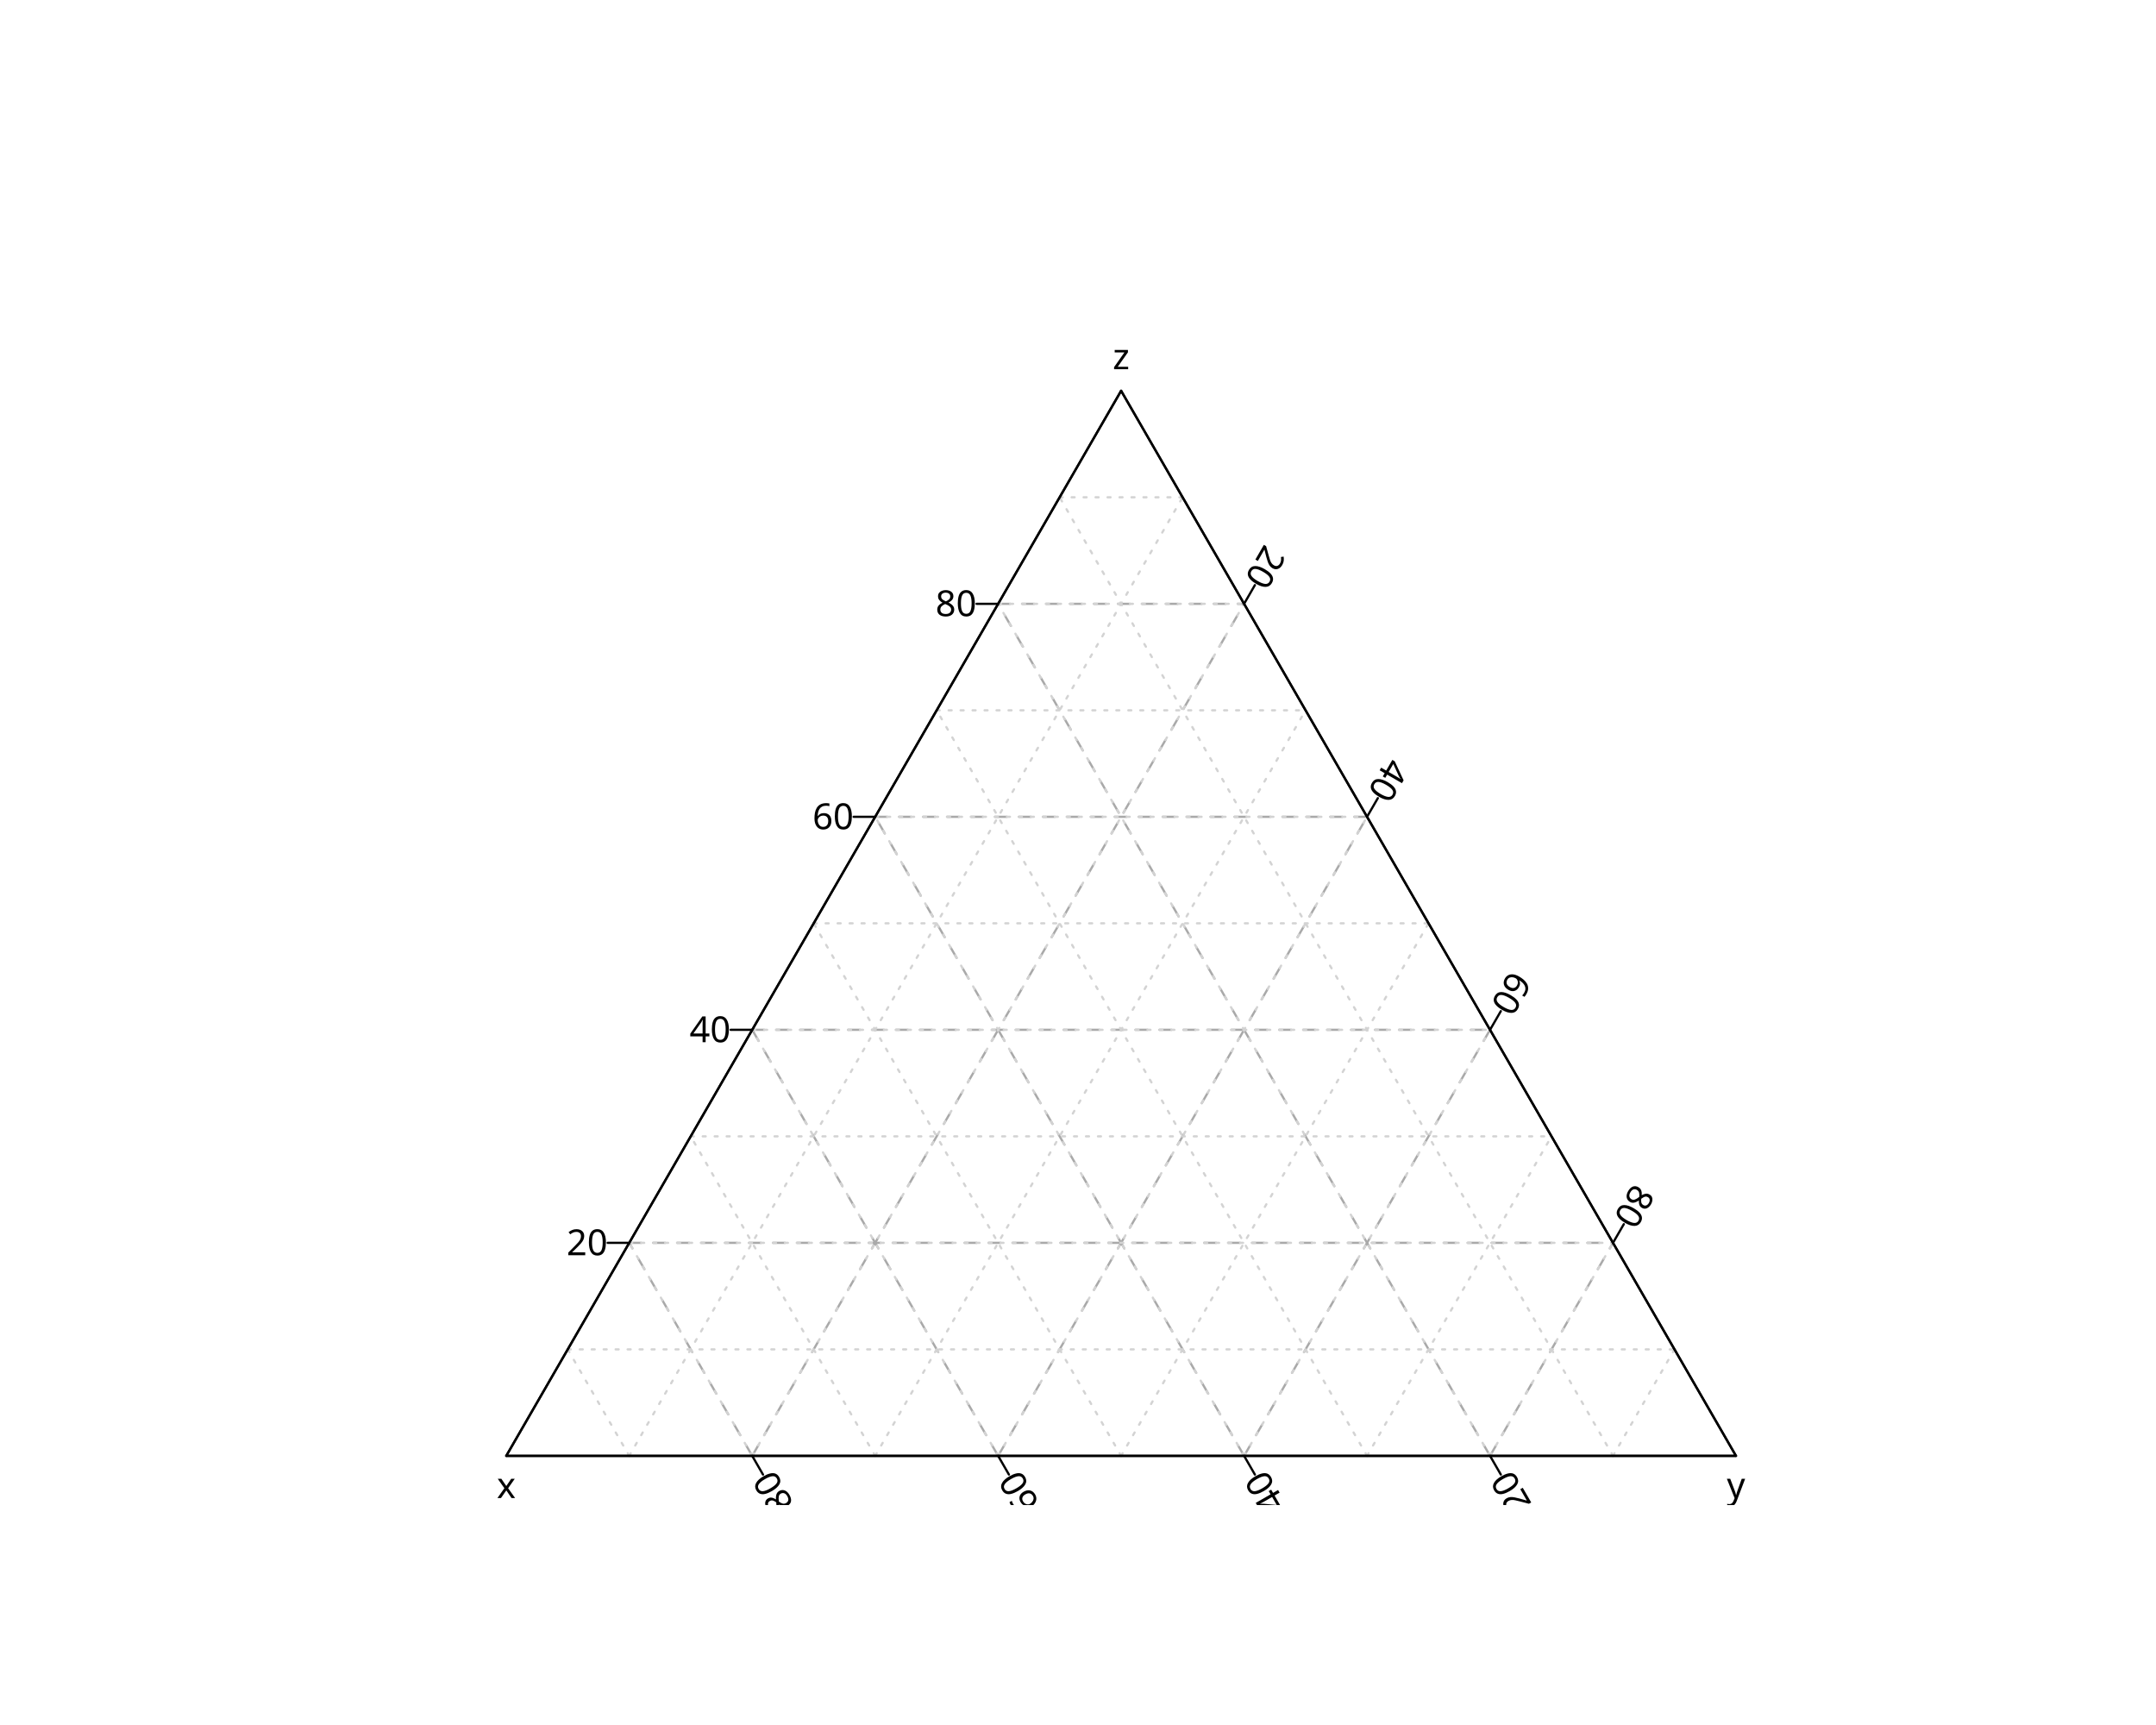
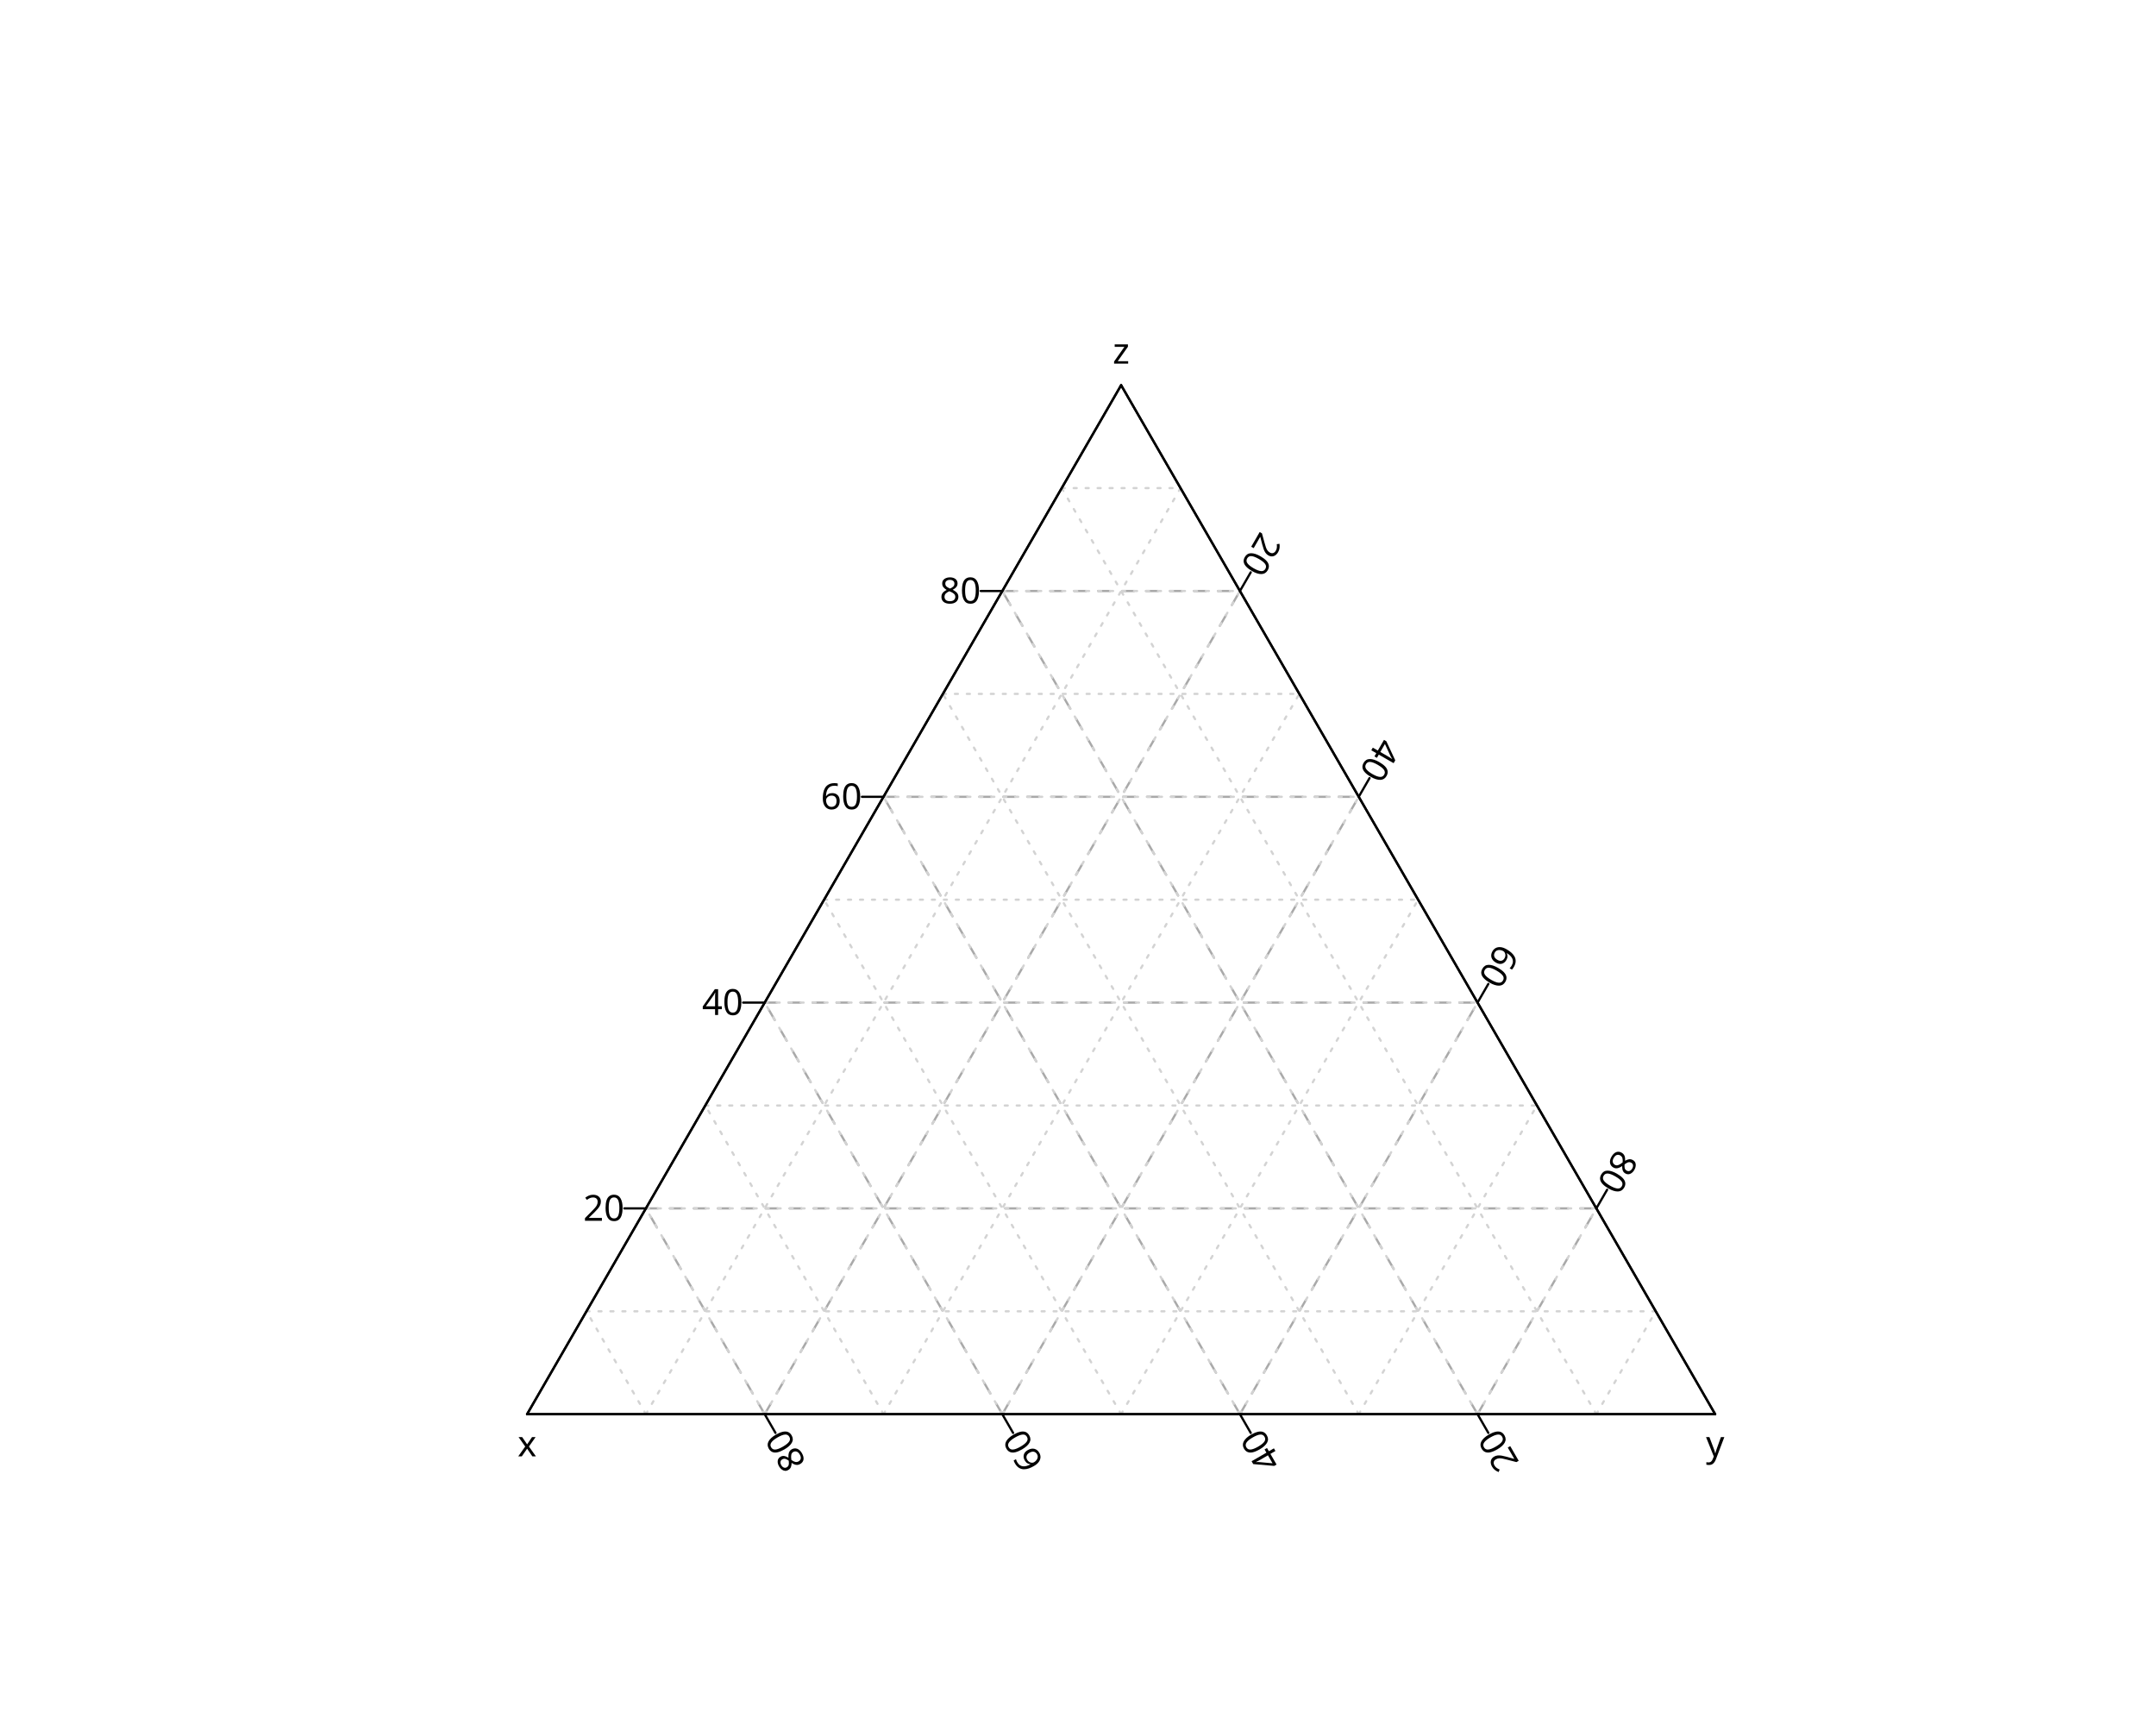
<svg xmlns="http://www.w3.org/2000/svg" class="svglite" data-engine-version="2.0" width="720.00pt" height="576.00pt" viewBox="0 0 720.00 576.00">
  <defs>
    <style type="text/css">
    .svglite line, .svglite polyline, .svglite polygon, .svglite path, .svglite rect, .svglite circle {
      fill: none;
      stroke: #000000;
      stroke-linecap: round;
      stroke-linejoin: round;
      stroke-miterlimit: 10.00;
    }
  </style>
  </defs>
  <rect width="100%" height="100%" style="stroke: none; fill: #FFFFFF;" />
  <defs>
    <clipPath id="cpMC4wMHw3MjAuMDB8MC4wMHw1NzYuMDA=">
      <rect x="0.00" y="0.00" width="720.00" height="576.00" />
    </clipPath>
  </defs>
  <g clip-path="url(#cpMC4wMHw3MjAuMDB8MC4wMHw1NzYuMDA=)">
</g>
  <defs>
    <clipPath id="cpMTUyLjY0fDU5Ni4xNnw1OS4wNHw1MDIuNTY=">
      <rect x="152.64" y="59.04" width="443.52" height="443.52" />
    </clipPath>
  </defs>
  <g clip-path="url(#cpMTUyLjY0fDU5Ni4xNnw1OS4wNHw1MDIuNTY=)">
-     <line x1="497.60" y1="486.13" x2="333.33" y2="201.62" style="stroke-width: 0.75; stroke: #A9A9A9; stroke-dasharray: 4.00,4.00;" />
-     <line x1="497.60" y1="486.13" x2="538.67" y2="415.00" style="stroke-width: 0.75; stroke: #A9A9A9; stroke-dasharray: 4.00,4.00;" />
-     <line x1="210.13" y1="415.00" x2="538.67" y2="415.00" style="stroke-width: 0.75; stroke: #A9A9A9; stroke-dasharray: 4.00,4.00;" />
-     <line x1="415.47" y1="486.13" x2="292.27" y2="272.74" style="stroke-width: 0.75; stroke: #A9A9A9; stroke-dasharray: 4.00,4.00;" />
-     <line x1="415.47" y1="486.13" x2="497.60" y2="343.87" style="stroke-width: 0.75; stroke: #A9A9A9; stroke-dasharray: 4.00,4.00;" />
-     <line x1="251.20" y1="343.87" x2="497.60" y2="343.87" style="stroke-width: 0.75; stroke: #A9A9A9; stroke-dasharray: 4.00,4.00;" />
-     <line x1="333.33" y1="486.13" x2="251.20" y2="343.87" style="stroke-width: 0.75; stroke: #A9A9A9; stroke-dasharray: 4.00,4.00;" />
-     <line x1="333.33" y1="486.13" x2="456.53" y2="272.74" style="stroke-width: 0.75; stroke: #A9A9A9; stroke-dasharray: 4.00,4.00;" />
-     <line x1="292.27" y1="272.74" x2="456.53" y2="272.74" style="stroke-width: 0.75; stroke: #A9A9A9; stroke-dasharray: 4.00,4.00;" />
-     <line x1="251.20" y1="486.13" x2="210.13" y2="415.00" style="stroke-width: 0.75; stroke: #A9A9A9; stroke-dasharray: 4.00,4.00;" />
-     <line x1="251.20" y1="486.13" x2="415.47" y2="201.62" style="stroke-width: 0.75; stroke: #A9A9A9; stroke-dasharray: 4.00,4.00;" />
-     <line x1="333.33" y1="201.62" x2="415.47" y2="201.62" style="stroke-width: 0.75; stroke: #A9A9A9; stroke-dasharray: 4.00,4.00;" />
-     <line x1="538.67" y1="486.13" x2="353.87" y2="166.05" style="stroke-width: 0.75; stroke: #D3D3D3; stroke-dasharray: 1.00,3.00;" />
-     <line x1="538.67" y1="486.13" x2="559.20" y2="450.57" style="stroke-width: 0.75; stroke: #D3D3D3; stroke-dasharray: 1.00,3.00;" />
-     <line x1="189.60" y1="450.57" x2="559.20" y2="450.57" style="stroke-width: 0.75; stroke: #D3D3D3; stroke-dasharray: 1.00,3.00;" />
-     <line x1="497.60" y1="486.13" x2="333.33" y2="201.62" style="stroke-width: 0.75; stroke: #D3D3D3; stroke-dasharray: 1.00,3.00;" />
-     <line x1="497.60" y1="486.13" x2="538.67" y2="415.00" style="stroke-width: 0.75; stroke: #D3D3D3; stroke-dasharray: 1.00,3.00;" />
-     <line x1="210.13" y1="415.00" x2="538.67" y2="415.00" style="stroke-width: 0.75; stroke: #D3D3D3; stroke-dasharray: 1.00,3.00;" />
-     <line x1="456.53" y1="486.13" x2="312.80" y2="237.18" style="stroke-width: 0.75; stroke: #D3D3D3; stroke-dasharray: 1.00,3.00;" />
-     <line x1="456.53" y1="486.13" x2="518.13" y2="379.44" style="stroke-width: 0.75; stroke: #D3D3D3; stroke-dasharray: 1.00,3.00;" />
-     <line x1="230.67" y1="379.44" x2="518.13" y2="379.44" style="stroke-width: 0.75; stroke: #D3D3D3; stroke-dasharray: 1.00,3.00;" />
-     <line x1="415.47" y1="486.13" x2="292.27" y2="272.74" style="stroke-width: 0.75; stroke: #D3D3D3; stroke-dasharray: 1.00,3.00;" />
-     <line x1="415.47" y1="486.13" x2="497.60" y2="343.87" style="stroke-width: 0.75; stroke: #D3D3D3; stroke-dasharray: 1.00,3.00;" />
-     <line x1="251.20" y1="343.87" x2="497.60" y2="343.87" style="stroke-width: 0.75; stroke: #D3D3D3; stroke-dasharray: 1.00,3.00;" />
-     <line x1="374.40" y1="486.13" x2="271.73" y2="308.31" style="stroke-width: 0.75; stroke: #D3D3D3; stroke-dasharray: 1.00,3.00;" />
-     <line x1="374.40" y1="486.13" x2="477.07" y2="308.31" style="stroke-width: 0.75; stroke: #D3D3D3; stroke-dasharray: 1.00,3.00;" />
-     <line x1="271.73" y1="308.31" x2="477.07" y2="308.31" style="stroke-width: 0.75; stroke: #D3D3D3; stroke-dasharray: 1.00,3.00;" />
-     <line x1="333.33" y1="486.13" x2="251.20" y2="343.87" style="stroke-width: 0.75; stroke: #D3D3D3; stroke-dasharray: 1.00,3.00;" />
-     <line x1="333.33" y1="486.13" x2="456.53" y2="272.74" style="stroke-width: 0.75; stroke: #D3D3D3; stroke-dasharray: 1.00,3.00;" />
-     <line x1="292.27" y1="272.74" x2="456.53" y2="272.74" style="stroke-width: 0.75; stroke: #D3D3D3; stroke-dasharray: 1.00,3.00;" />
-     <line x1="292.27" y1="486.13" x2="230.67" y2="379.44" style="stroke-width: 0.75; stroke: #D3D3D3; stroke-dasharray: 1.00,3.00;" />
-     <line x1="292.27" y1="486.13" x2="436.00" y2="237.18" style="stroke-width: 0.75; stroke: #D3D3D3; stroke-dasharray: 1.00,3.00;" />
-     <line x1="312.80" y1="237.18" x2="436.00" y2="237.18" style="stroke-width: 0.75; stroke: #D3D3D3; stroke-dasharray: 1.00,3.00;" />
-     <line x1="251.20" y1="486.13" x2="210.13" y2="415.00" style="stroke-width: 0.75; stroke: #D3D3D3; stroke-dasharray: 1.00,3.00;" />
-     <line x1="251.20" y1="486.13" x2="415.47" y2="201.62" style="stroke-width: 0.75; stroke: #D3D3D3; stroke-dasharray: 1.00,3.00;" />
-     <line x1="333.33" y1="201.62" x2="415.47" y2="201.62" style="stroke-width: 0.75; stroke: #D3D3D3; stroke-dasharray: 1.00,3.00;" />
-     <line x1="210.13" y1="486.13" x2="189.60" y2="450.57" style="stroke-width: 0.75; stroke: #D3D3D3; stroke-dasharray: 1.00,3.00;" />
-     <line x1="210.13" y1="486.13" x2="394.93" y2="166.05" style="stroke-width: 0.75; stroke: #D3D3D3; stroke-dasharray: 1.00,3.00;" />
-     <line x1="353.87" y1="166.05" x2="394.93" y2="166.05" style="stroke-width: 0.75; stroke: #D3D3D3; stroke-dasharray: 1.00,3.00;" />
-     <text transform="translate(258.38,490.30) rotate(-120)" text-anchor="end" style="font-size: 12.00px; font-family: sans;" textLength="13.35px" lengthAdjust="spacingAndGlyphs">80</text>
-     <text transform="translate(340.51,490.30) rotate(-120)" text-anchor="end" style="font-size: 12.00px; font-family: sans;" textLength="13.35px" lengthAdjust="spacingAndGlyphs">60</text>
-     <text transform="translate(422.64,490.30) rotate(-120)" text-anchor="end" style="font-size: 12.00px; font-family: sans;" textLength="13.35px" lengthAdjust="spacingAndGlyphs">40</text>
-     <text transform="translate(504.78,490.30) rotate(-120)" text-anchor="end" style="font-size: 12.00px; font-family: sans;" textLength="13.35px" lengthAdjust="spacingAndGlyphs">20</text>
-     <line x1="169.07" y1="486.13" x2="579.73" y2="486.13" style="stroke-width: 0.75;" />
-     <line x1="251.20" y1="486.13" x2="254.80" y2="492.37" style="stroke-width: 0.75;" />
-     <line x1="333.33" y1="486.13" x2="336.93" y2="492.37" style="stroke-width: 0.75;" />
-     <line x1="415.47" y1="486.13" x2="419.07" y2="492.37" style="stroke-width: 0.75;" />
-     <line x1="497.60" y1="486.13" x2="501.20" y2="492.37" style="stroke-width: 0.75;" />
-     <text transform="translate(538.69,406.70) rotate(-240)" text-anchor="end" style="font-size: 12.00px; font-family: sans;" textLength="13.35px" lengthAdjust="spacingAndGlyphs">80</text>
-     <text transform="translate(497.62,335.57) rotate(-240)" text-anchor="end" style="font-size: 12.00px; font-family: sans;" textLength="13.35px" lengthAdjust="spacingAndGlyphs">60</text>
-     <text transform="translate(456.56,264.44) rotate(-240)" text-anchor="end" style="font-size: 12.00px; font-family: sans;" textLength="13.35px" lengthAdjust="spacingAndGlyphs">40</text>
-     <text transform="translate(415.49,193.32) rotate(-240)" text-anchor="end" style="font-size: 12.00px; font-family: sans;" textLength="13.35px" lengthAdjust="spacingAndGlyphs">20</text>
-     <line x1="579.73" y1="486.13" x2="374.40" y2="130.49" style="stroke-width: 0.75;" />
-     <line x1="538.67" y1="415.00" x2="542.27" y2="408.77" style="stroke-width: 0.75;" />
-     <line x1="497.60" y1="343.87" x2="501.20" y2="337.64" style="stroke-width: 0.75;" />
-     <line x1="456.53" y1="272.74" x2="460.13" y2="266.51" style="stroke-width: 0.75;" />
-     <line x1="415.47" y1="201.62" x2="419.07" y2="195.38" style="stroke-width: 0.75;" />
-     <text x="326.13" y="205.74" text-anchor="end" style="font-size: 12.00px; font-family: sans;" textLength="13.35px" lengthAdjust="spacingAndGlyphs">80</text>
-     <text x="285.07" y="276.87" text-anchor="end" style="font-size: 12.00px; font-family: sans;" textLength="13.35px" lengthAdjust="spacingAndGlyphs">60</text>
-     <text x="244.00" y="348.00" text-anchor="end" style="font-size: 12.00px; font-family: sans;" textLength="13.35px" lengthAdjust="spacingAndGlyphs">40</text>
-     <text x="202.93" y="419.13" text-anchor="end" style="font-size: 12.00px; font-family: sans;" textLength="13.35px" lengthAdjust="spacingAndGlyphs">20</text>
-     <line x1="374.40" y1="130.49" x2="169.07" y2="486.13" style="stroke-width: 0.75;" />
-     <line x1="333.33" y1="201.62" x2="326.13" y2="201.62" style="stroke-width: 0.75;" />
-     <line x1="292.27" y1="272.74" x2="285.07" y2="272.74" style="stroke-width: 0.75;" />
-     <line x1="251.20" y1="343.87" x2="244.00" y2="343.87" style="stroke-width: 0.75;" />
-     <line x1="210.13" y1="415.00" x2="202.93" y2="415.00" style="stroke-width: 0.75;" />
-     <polygon points="169.07,486.13 374.40,130.49 579.73,486.13 " style="stroke-width: 0.75; fill: none;" />
-     <text x="169.07" y="500.22" text-anchor="middle" style="font-size: 12.00px; font-family: sans;" textLength="6.00px" lengthAdjust="spacingAndGlyphs">x</text>
-     <text x="579.73" y="500.22" text-anchor="middle" style="font-size: 12.00px; font-family: sans;" textLength="6.00px" lengthAdjust="spacingAndGlyphs">y</text>
-     <text x="374.40" y="123.29" text-anchor="middle" style="font-size: 12.00px; font-family: sans;" textLength="6.00px" lengthAdjust="spacingAndGlyphs">z</text>
+     <line x1="493.43" y1="472.22" x2="334.72" y2="197.34" style="stroke-width: 0.75; stroke: #A9A9A9; stroke-dasharray: 4.00,4.00;" />
+     <line x1="493.43" y1="472.22" x2="533.10" y2="403.50" style="stroke-width: 0.75; stroke: #A9A9A9; stroke-dasharray: 4.00,4.00;" />
+     <line x1="215.70" y1="403.50" x2="533.10" y2="403.50" style="stroke-width: 0.75; stroke: #A9A9A9; stroke-dasharray: 4.00,4.00;" />
+     <line x1="414.08" y1="472.22" x2="295.05" y2="266.06" style="stroke-width: 0.75; stroke: #A9A9A9; stroke-dasharray: 4.00,4.00;" />
+     <line x1="414.08" y1="472.22" x2="493.43" y2="334.78" style="stroke-width: 0.75; stroke: #A9A9A9; stroke-dasharray: 4.00,4.00;" />
+     <line x1="255.37" y1="334.78" x2="493.43" y2="334.78" style="stroke-width: 0.75; stroke: #A9A9A9; stroke-dasharray: 4.00,4.00;" />
+     <line x1="334.72" y1="472.22" x2="255.37" y2="334.78" style="stroke-width: 0.75; stroke: #A9A9A9; stroke-dasharray: 4.00,4.00;" />
+     <line x1="334.72" y1="472.22" x2="453.75" y2="266.06" style="stroke-width: 0.75; stroke: #A9A9A9; stroke-dasharray: 4.00,4.00;" />
+     <line x1="295.05" y1="266.06" x2="453.75" y2="266.06" style="stroke-width: 0.75; stroke: #A9A9A9; stroke-dasharray: 4.00,4.00;" />
+     <line x1="255.37" y1="472.22" x2="215.70" y2="403.50" style="stroke-width: 0.75; stroke: #A9A9A9; stroke-dasharray: 4.00,4.00;" />
+     <line x1="255.37" y1="472.22" x2="414.08" y2="197.34" style="stroke-width: 0.75; stroke: #A9A9A9; stroke-dasharray: 4.00,4.00;" />
+     <line x1="334.72" y1="197.34" x2="414.08" y2="197.34" style="stroke-width: 0.75; stroke: #A9A9A9; stroke-dasharray: 4.00,4.00;" />
+     <line x1="533.10" y1="472.22" x2="354.56" y2="162.98" style="stroke-width: 0.75; stroke: #D3D3D3; stroke-dasharray: 1.00,3.00;" />
+     <line x1="533.10" y1="472.22" x2="552.94" y2="437.86" style="stroke-width: 0.75; stroke: #D3D3D3; stroke-dasharray: 1.00,3.00;" />
+     <line x1="195.86" y1="437.86" x2="552.94" y2="437.86" style="stroke-width: 0.75; stroke: #D3D3D3; stroke-dasharray: 1.00,3.00;" />
+     <line x1="493.43" y1="472.22" x2="334.72" y2="197.34" style="stroke-width: 0.75; stroke: #D3D3D3; stroke-dasharray: 1.00,3.00;" />
+     <line x1="493.43" y1="472.22" x2="533.10" y2="403.50" style="stroke-width: 0.75; stroke: #D3D3D3; stroke-dasharray: 1.00,3.00;" />
+     <line x1="215.70" y1="403.50" x2="533.10" y2="403.50" style="stroke-width: 0.75; stroke: #D3D3D3; stroke-dasharray: 1.00,3.00;" />
+     <line x1="453.75" y1="472.22" x2="314.89" y2="231.70" style="stroke-width: 0.75; stroke: #D3D3D3; stroke-dasharray: 1.00,3.00;" />
+     <line x1="453.75" y1="472.22" x2="513.26" y2="369.14" style="stroke-width: 0.75; stroke: #D3D3D3; stroke-dasharray: 1.00,3.00;" />
+     <line x1="235.54" y1="369.14" x2="513.26" y2="369.14" style="stroke-width: 0.75; stroke: #D3D3D3; stroke-dasharray: 1.00,3.00;" />
+     <line x1="414.08" y1="472.22" x2="295.05" y2="266.06" style="stroke-width: 0.75; stroke: #D3D3D3; stroke-dasharray: 1.00,3.00;" />
+     <line x1="414.08" y1="472.22" x2="493.43" y2="334.78" style="stroke-width: 0.75; stroke: #D3D3D3; stroke-dasharray: 1.00,3.00;" />
+     <line x1="255.37" y1="334.78" x2="493.43" y2="334.78" style="stroke-width: 0.75; stroke: #D3D3D3; stroke-dasharray: 1.00,3.00;" />
+     <line x1="374.40" y1="472.22" x2="275.21" y2="300.42" style="stroke-width: 0.75; stroke: #D3D3D3; stroke-dasharray: 1.00,3.00;" />
+     <line x1="374.40" y1="472.22" x2="473.59" y2="300.42" style="stroke-width: 0.75; stroke: #D3D3D3; stroke-dasharray: 1.00,3.00;" />
+     <line x1="275.21" y1="300.42" x2="473.59" y2="300.42" style="stroke-width: 0.75; stroke: #D3D3D3; stroke-dasharray: 1.00,3.00;" />
+     <line x1="334.72" y1="472.22" x2="255.37" y2="334.78" style="stroke-width: 0.75; stroke: #D3D3D3; stroke-dasharray: 1.00,3.00;" />
+     <line x1="334.72" y1="472.22" x2="453.75" y2="266.06" style="stroke-width: 0.75; stroke: #D3D3D3; stroke-dasharray: 1.00,3.00;" />
+     <line x1="295.05" y1="266.06" x2="453.75" y2="266.06" style="stroke-width: 0.75; stroke: #D3D3D3; stroke-dasharray: 1.00,3.00;" />
+     <line x1="295.05" y1="472.22" x2="235.54" y2="369.14" style="stroke-width: 0.75; stroke: #D3D3D3; stroke-dasharray: 1.00,3.00;" />
+     <line x1="295.05" y1="472.22" x2="433.91" y2="231.70" style="stroke-width: 0.75; stroke: #D3D3D3; stroke-dasharray: 1.00,3.00;" />
+     <line x1="314.89" y1="231.70" x2="433.91" y2="231.70" style="stroke-width: 0.75; stroke: #D3D3D3; stroke-dasharray: 1.00,3.00;" />
+     <line x1="255.37" y1="472.22" x2="215.70" y2="403.50" style="stroke-width: 0.75; stroke: #D3D3D3; stroke-dasharray: 1.00,3.00;" />
+     <line x1="255.37" y1="472.22" x2="414.08" y2="197.34" style="stroke-width: 0.75; stroke: #D3D3D3; stroke-dasharray: 1.00,3.00;" />
+     <line x1="334.72" y1="197.34" x2="414.08" y2="197.34" style="stroke-width: 0.75; stroke: #D3D3D3; stroke-dasharray: 1.00,3.00;" />
+     <line x1="215.70" y1="472.22" x2="195.86" y2="437.86" style="stroke-width: 0.75; stroke: #D3D3D3; stroke-dasharray: 1.00,3.00;" />
+     <line x1="215.70" y1="472.22" x2="394.24" y2="162.98" style="stroke-width: 0.75; stroke: #D3D3D3; stroke-dasharray: 1.00,3.00;" />
+     <line x1="354.56" y1="162.98" x2="394.24" y2="162.98" style="stroke-width: 0.75; stroke: #D3D3D3; stroke-dasharray: 1.00,3.00;" />
+     <text transform="translate(262.55,476.39) rotate(-120)" text-anchor="end" style="font-size: 12.00px; font-family: sans;" textLength="13.35px" lengthAdjust="spacingAndGlyphs">80</text>
+     <text transform="translate(341.90,476.39) rotate(-120)" text-anchor="end" style="font-size: 12.00px; font-family: sans;" textLength="13.35px" lengthAdjust="spacingAndGlyphs">60</text>
+     <text transform="translate(421.25,476.39) rotate(-120)" text-anchor="end" style="font-size: 12.00px; font-family: sans;" textLength="13.35px" lengthAdjust="spacingAndGlyphs">40</text>
+     <text transform="translate(500.60,476.39) rotate(-120)" text-anchor="end" style="font-size: 12.00px; font-family: sans;" textLength="13.35px" lengthAdjust="spacingAndGlyphs">20</text>
+     <line x1="176.02" y1="472.22" x2="572.78" y2="472.22" style="stroke-width: 0.75;" />
+     <line x1="255.37" y1="472.22" x2="258.97" y2="478.46" style="stroke-width: 0.75;" />
+     <line x1="334.72" y1="472.22" x2="338.32" y2="478.46" style="stroke-width: 0.75;" />
+     <line x1="414.08" y1="472.22" x2="417.68" y2="478.46" style="stroke-width: 0.75;" />
+     <line x1="493.43" y1="472.22" x2="497.03" y2="478.46" style="stroke-width: 0.75;" />
+     <text transform="translate(533.13,395.20) rotate(-240)" text-anchor="end" style="font-size: 12.00px; font-family: sans;" textLength="13.35px" lengthAdjust="spacingAndGlyphs">80</text>
+     <text transform="translate(493.45,326.48) rotate(-240)" text-anchor="end" style="font-size: 12.00px; font-family: sans;" textLength="13.35px" lengthAdjust="spacingAndGlyphs">60</text>
+     <text transform="translate(453.77,257.76) rotate(-240)" text-anchor="end" style="font-size: 12.00px; font-family: sans;" textLength="13.35px" lengthAdjust="spacingAndGlyphs">40</text>
+     <text transform="translate(414.10,189.04) rotate(-240)" text-anchor="end" style="font-size: 12.00px; font-family: sans;" textLength="13.35px" lengthAdjust="spacingAndGlyphs">20</text>
+     <line x1="572.78" y1="472.22" x2="374.40" y2="128.62" style="stroke-width: 0.75;" />
+     <line x1="533.10" y1="403.50" x2="536.70" y2="397.27" style="stroke-width: 0.75;" />
+     <line x1="493.43" y1="334.78" x2="497.03" y2="328.55" style="stroke-width: 0.75;" />
+     <line x1="453.75" y1="266.06" x2="457.35" y2="259.83" style="stroke-width: 0.75;" />
+     <line x1="414.08" y1="197.34" x2="417.68" y2="191.11" style="stroke-width: 0.75;" />
+     <text x="327.52" y="201.47" text-anchor="end" style="font-size: 12.00px; font-family: sans;" textLength="13.35px" lengthAdjust="spacingAndGlyphs">80</text>
+     <text x="287.85" y="270.19" text-anchor="end" style="font-size: 12.00px; font-family: sans;" textLength="13.35px" lengthAdjust="spacingAndGlyphs">60</text>
+     <text x="248.17" y="338.91" text-anchor="end" style="font-size: 12.00px; font-family: sans;" textLength="13.35px" lengthAdjust="spacingAndGlyphs">40</text>
+     <text x="208.50" y="407.63" text-anchor="end" style="font-size: 12.00px; font-family: sans;" textLength="13.35px" lengthAdjust="spacingAndGlyphs">20</text>
+     <line x1="374.40" y1="128.62" x2="176.02" y2="472.22" style="stroke-width: 0.75;" />
+     <line x1="334.72" y1="197.34" x2="327.52" y2="197.34" style="stroke-width: 0.75;" />
+     <line x1="295.05" y1="266.06" x2="287.85" y2="266.06" style="stroke-width: 0.75;" />
+     <line x1="255.37" y1="334.78" x2="248.17" y2="334.78" style="stroke-width: 0.75;" />
+     <line x1="215.70" y1="403.50" x2="208.50" y2="403.50" style="stroke-width: 0.75;" />
+     <polygon points="176.02,472.22 374.40,128.62 572.78,472.22 " style="stroke-width: 0.75; fill: none;" />
+     <text x="176.02" y="486.30" text-anchor="middle" style="font-size: 12.00px; font-family: sans;" textLength="6.00px" lengthAdjust="spacingAndGlyphs">x</text>
+     <text x="572.78" y="486.30" text-anchor="middle" style="font-size: 12.00px; font-family: sans;" textLength="6.00px" lengthAdjust="spacingAndGlyphs">y</text>
+     <text x="374.40" y="121.42" text-anchor="middle" style="font-size: 12.00px; font-family: sans;" textLength="6.00px" lengthAdjust="spacingAndGlyphs">z</text>
  </g>
</svg>
